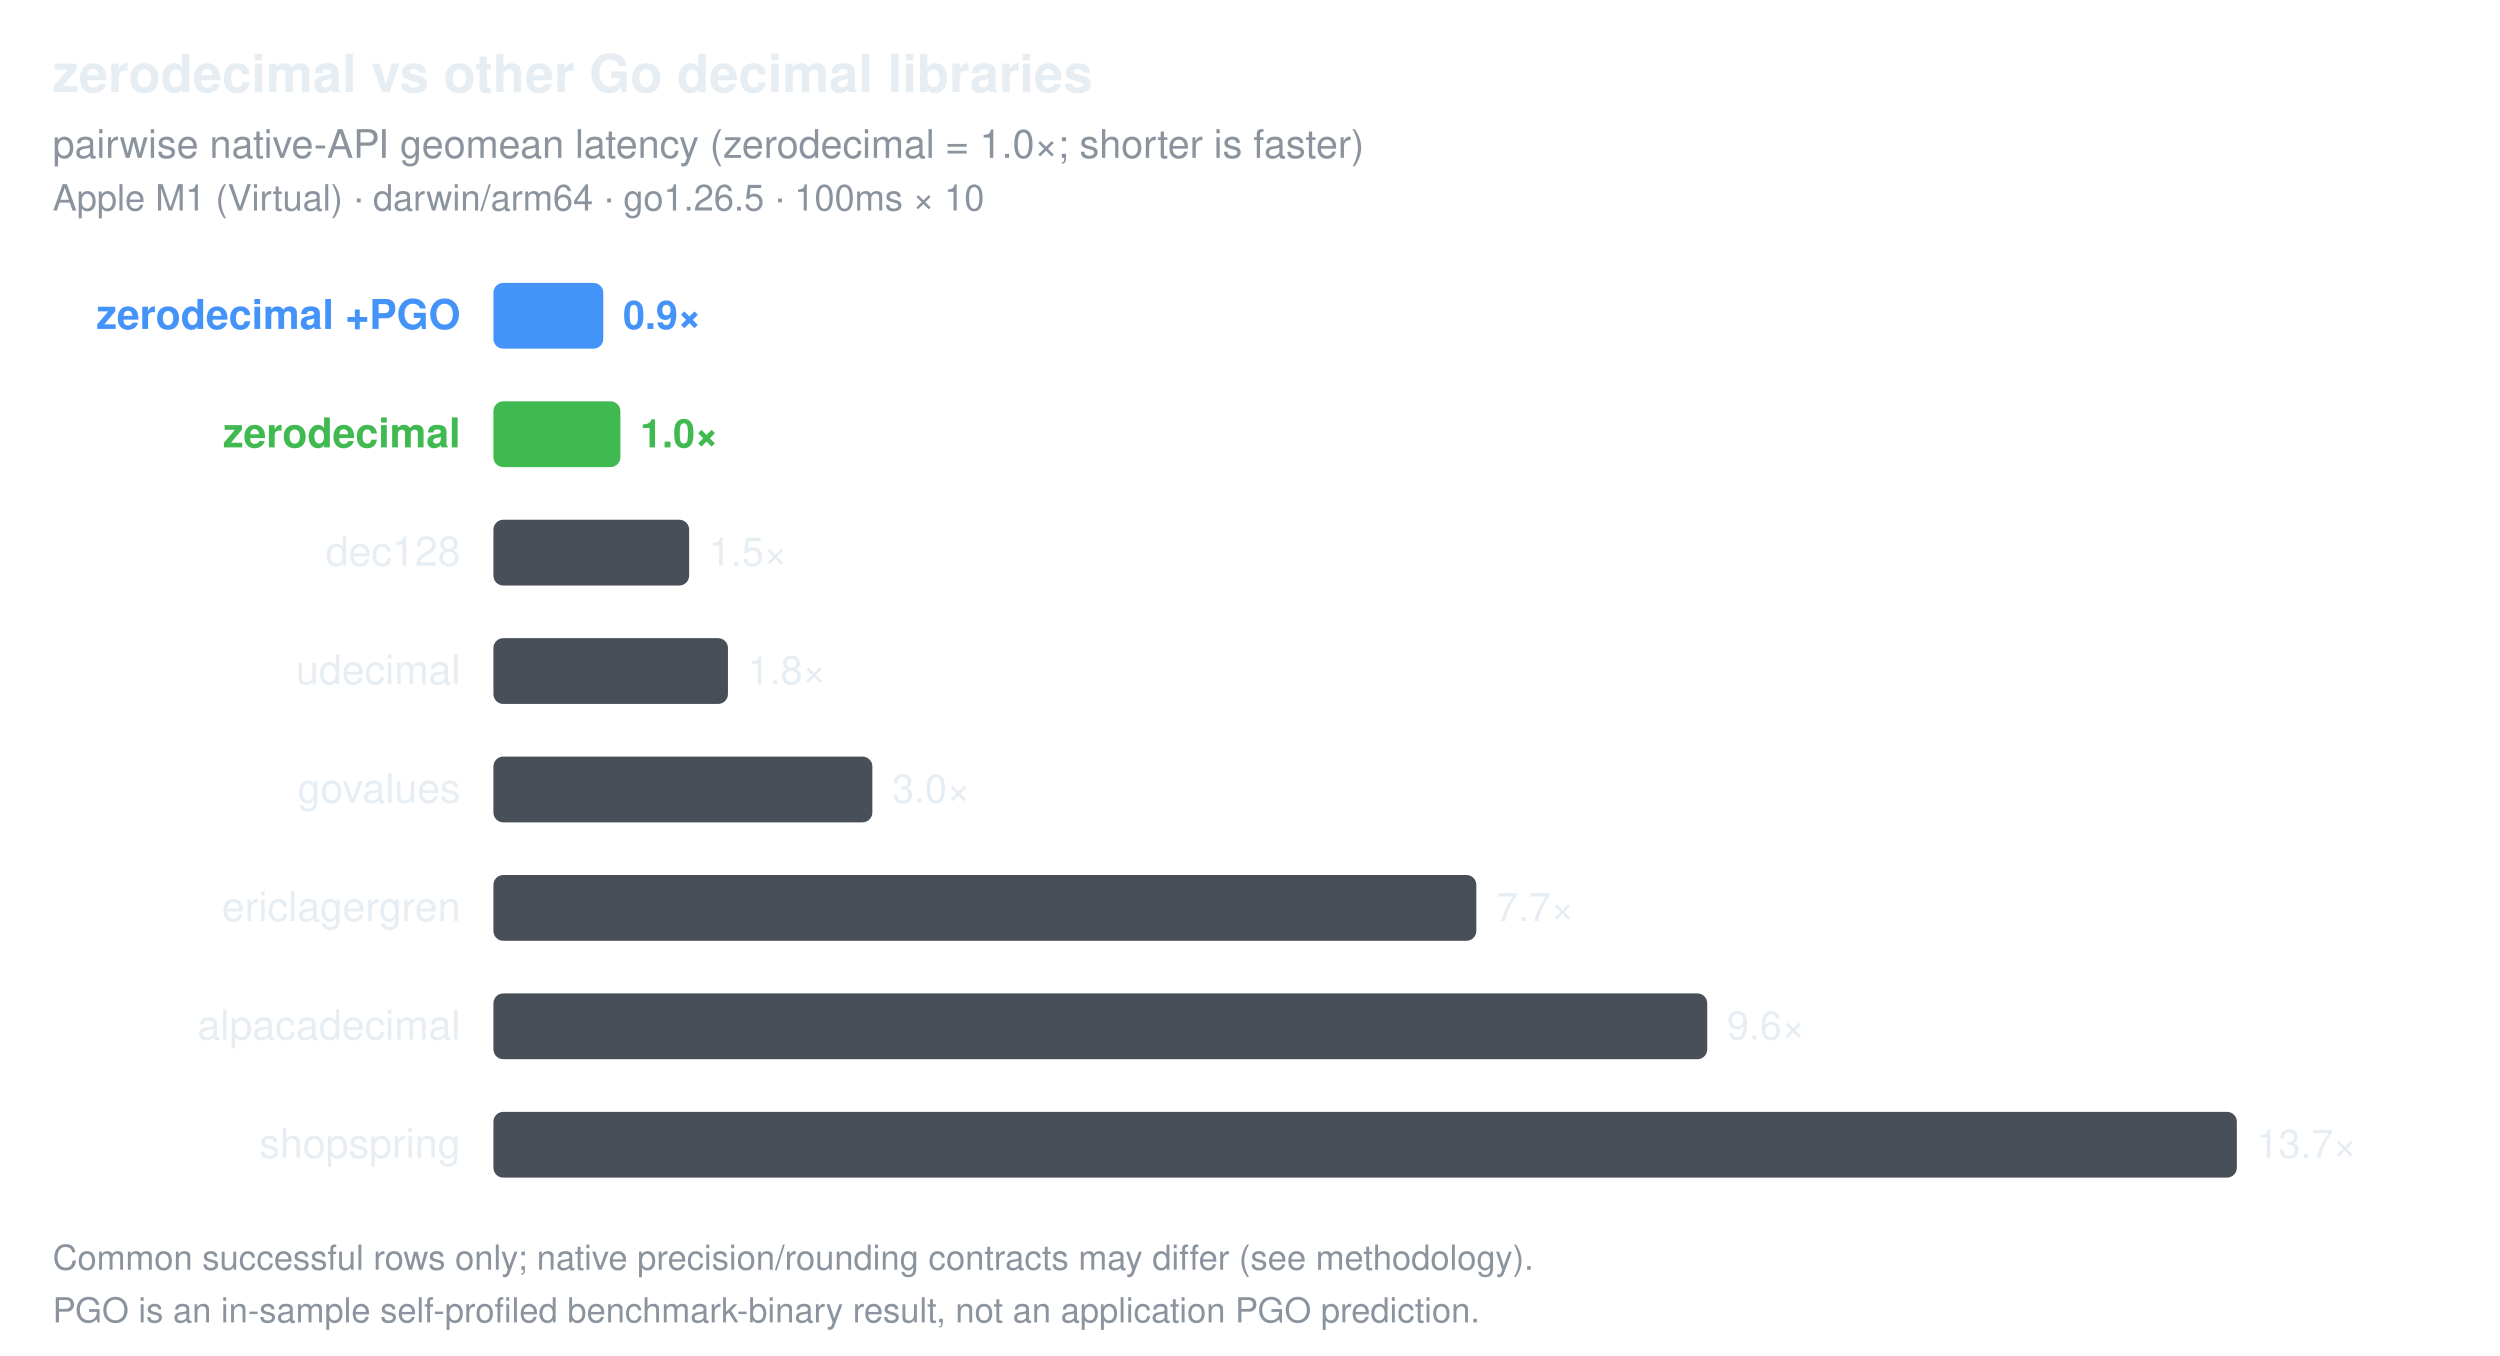
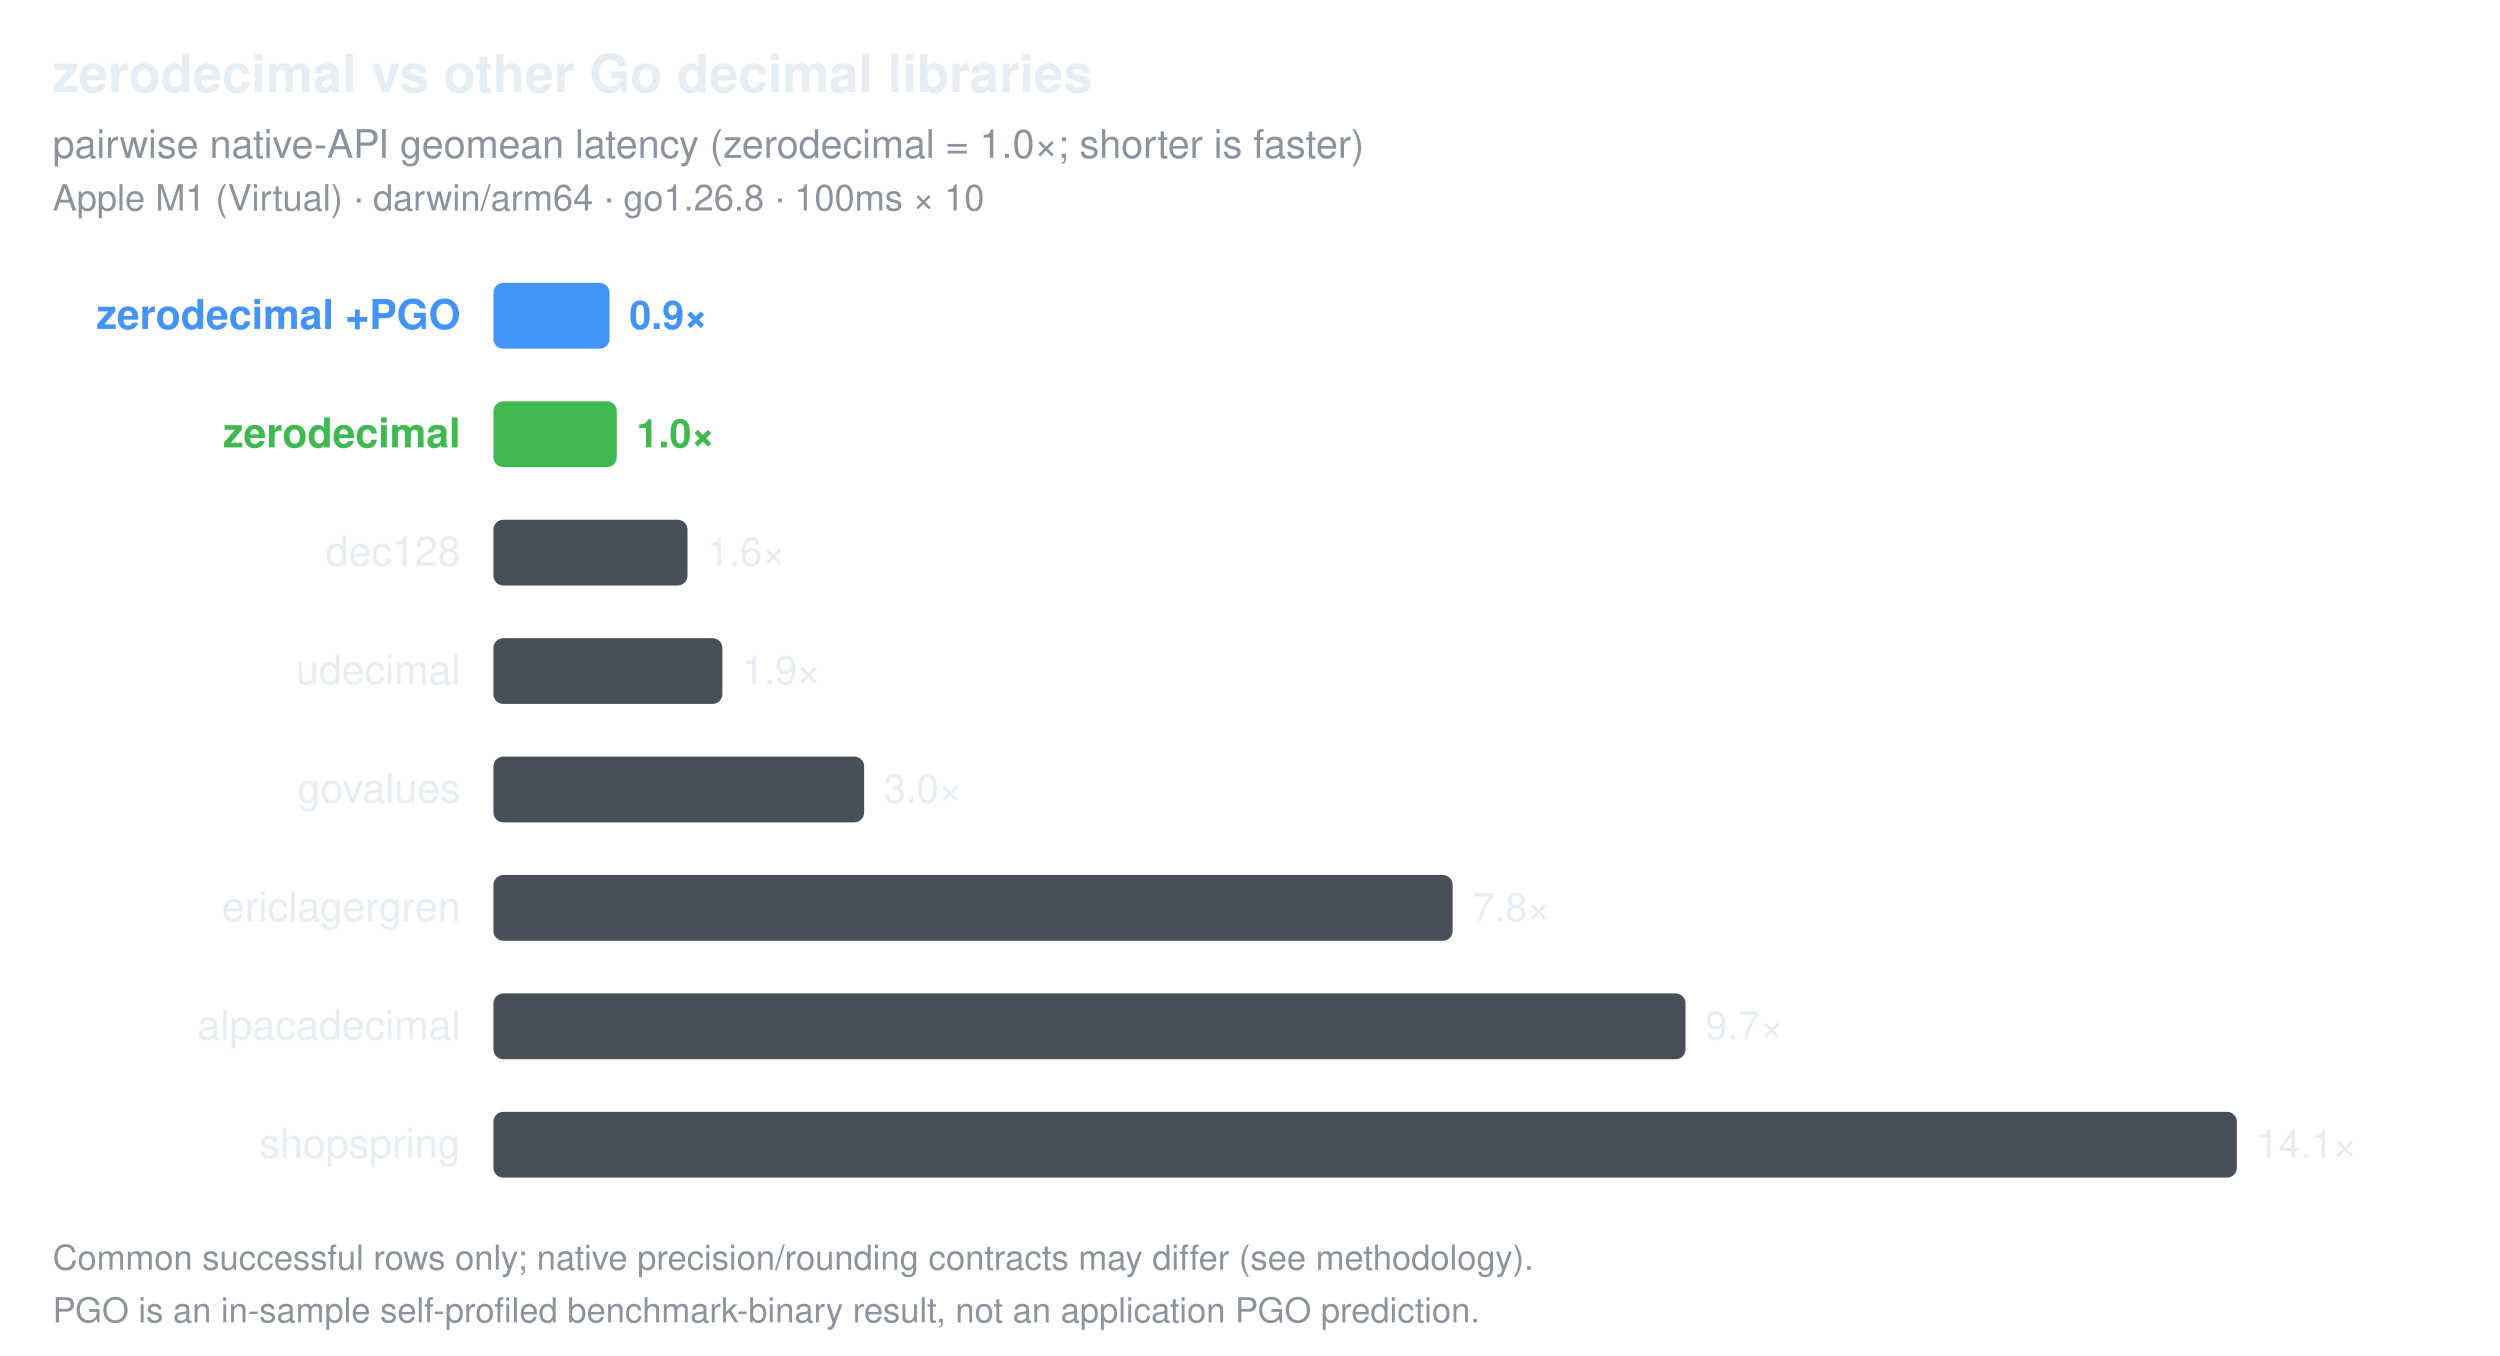
<svg xmlns="http://www.w3.org/2000/svg" width="760" height="412" viewBox="0 0 760 412" font-family="-apple-system,Segoe UI,Helvetica,Arial,sans-serif">
  <text x="16" y="28" font-size="16" font-weight="700" fill="#e6edf3">zerodecimal vs other Go decimal libraries</text>
  <text x="16" y="48" font-size="12" fill="#8b949e">pairwise native-API geomean latency (zerodecimal = 1.0×; shorter is faster)</text>
-   <text x="16" y="64" font-size="11" fill="#8b949e">Apple M1 (Virtual) · darwin/arm64 · go1.26.5 · 100ms × 10</text>
+   <text x="16" y="64" font-size="11" fill="#8b949e">Apple M1 (Virtual) · darwin/arm64 · go1.26.8 · 100ms × 10</text>
  <text x="140" y="100" font-size="12.5" font-weight="700" fill="#4493f8" text-anchor="end">zerodecimal +PGO</text>
-   <rect x="150" y="86" width="33.4" height="20" rx="3" fill="#4493f8" />
-   <text x="189.4" y="100" font-size="12" font-weight="700" fill="#4493f8">0.9×</text>
+   <rect x="150" y="86" width="35.3" height="20" rx="3" fill="#4493f8" />
+   <text x="191.3" y="100" font-size="12" font-weight="700" fill="#4493f8">0.9×</text>
  <text x="140" y="136" font-size="12.5" font-weight="700" fill="#3fb950" text-anchor="end">zerodecimal</text>
-   <rect x="150" y="122" width="38.6" height="20" rx="3" fill="#3fb950" />
-   <text x="194.6" y="136" font-size="12" font-weight="700" fill="#3fb950">1.0×</text>
+   <rect x="150" y="122" width="37.5" height="20" rx="3" fill="#3fb950" />
+   <text x="193.5" y="136" font-size="12" font-weight="700" fill="#3fb950">1.0×</text>
  <text x="140" y="172" font-size="12.5" font-weight="400" fill="#e6edf3" text-anchor="end">dec128</text>
-   <rect x="150" y="158" width="59.5" height="20" rx="3" fill="#484f58" />
-   <text x="215.5" y="172" font-size="12" font-weight="400" fill="#e6edf3">1.5×</text>
+   <rect x="150" y="158" width="59.0" height="20" rx="3" fill="#484f58" />
+   <text x="215.0" y="172" font-size="12" font-weight="400" fill="#e6edf3">1.6×</text>
  <text x="140" y="208" font-size="12.5" font-weight="400" fill="#e6edf3" text-anchor="end">udecimal</text>
-   <rect x="150" y="194" width="71.3" height="20" rx="3" fill="#484f58" />
-   <text x="227.3" y="208" font-size="12" font-weight="400" fill="#e6edf3">1.8×</text>
+   <rect x="150" y="194" width="69.6" height="20" rx="3" fill="#484f58" />
+   <text x="225.6" y="208" font-size="12" font-weight="400" fill="#e6edf3">1.9×</text>
  <text x="140" y="244" font-size="12.5" font-weight="400" fill="#e6edf3" text-anchor="end">govalues</text>
-   <rect x="150" y="230" width="115.2" height="20" rx="3" fill="#484f58" />
-   <text x="271.2" y="244" font-size="12" font-weight="400" fill="#e6edf3">3.0×</text>
+   <rect x="150" y="230" width="112.7" height="20" rx="3" fill="#484f58" />
+   <text x="268.7" y="244" font-size="12" font-weight="400" fill="#e6edf3">3.0×</text>
  <text x="140" y="280" font-size="12.5" font-weight="400" fill="#e6edf3" text-anchor="end">ericlagergren</text>
-   <rect x="150" y="266" width="298.8" height="20" rx="3" fill="#484f58" />
-   <text x="454.8" y="280" font-size="12" font-weight="400" fill="#e6edf3">7.7×</text>
+   <rect x="150" y="266" width="291.6" height="20" rx="3" fill="#484f58" />
+   <text x="447.6" y="280" font-size="12" font-weight="400" fill="#e6edf3">7.8×</text>
  <text x="140" y="316" font-size="12.5" font-weight="400" fill="#e6edf3" text-anchor="end">alpacadecimal</text>
-   <rect x="150" y="302" width="369.0" height="20" rx="3" fill="#484f58" />
-   <text x="525.0" y="316" font-size="12" font-weight="400" fill="#e6edf3">9.6×</text>
+   <rect x="150" y="302" width="362.4" height="20" rx="3" fill="#484f58" />
+   <text x="518.4" y="316" font-size="12" font-weight="400" fill="#e6edf3">9.7×</text>
  <text x="140" y="352" font-size="12.5" font-weight="400" fill="#e6edf3" text-anchor="end">shopspring</text>
  <rect x="150" y="338" width="530.0" height="20" rx="3" fill="#484f58" />
-   <text x="686.0" y="352" font-size="12" font-weight="400" fill="#e6edf3">13.7×</text>
+   <text x="686.0" y="352" font-size="12" font-weight="400" fill="#e6edf3">14.1×</text>
  <text x="16" y="386" font-size="10.5" fill="#8b949e">Common successful rows only; native precision/rounding contracts may differ (see methodology).</text>
  <text x="16" y="402" font-size="10.5" fill="#8b949e">PGO is an in-sample self-profiled benchmark-binary result, not an application PGO prediction.</text>
</svg>
